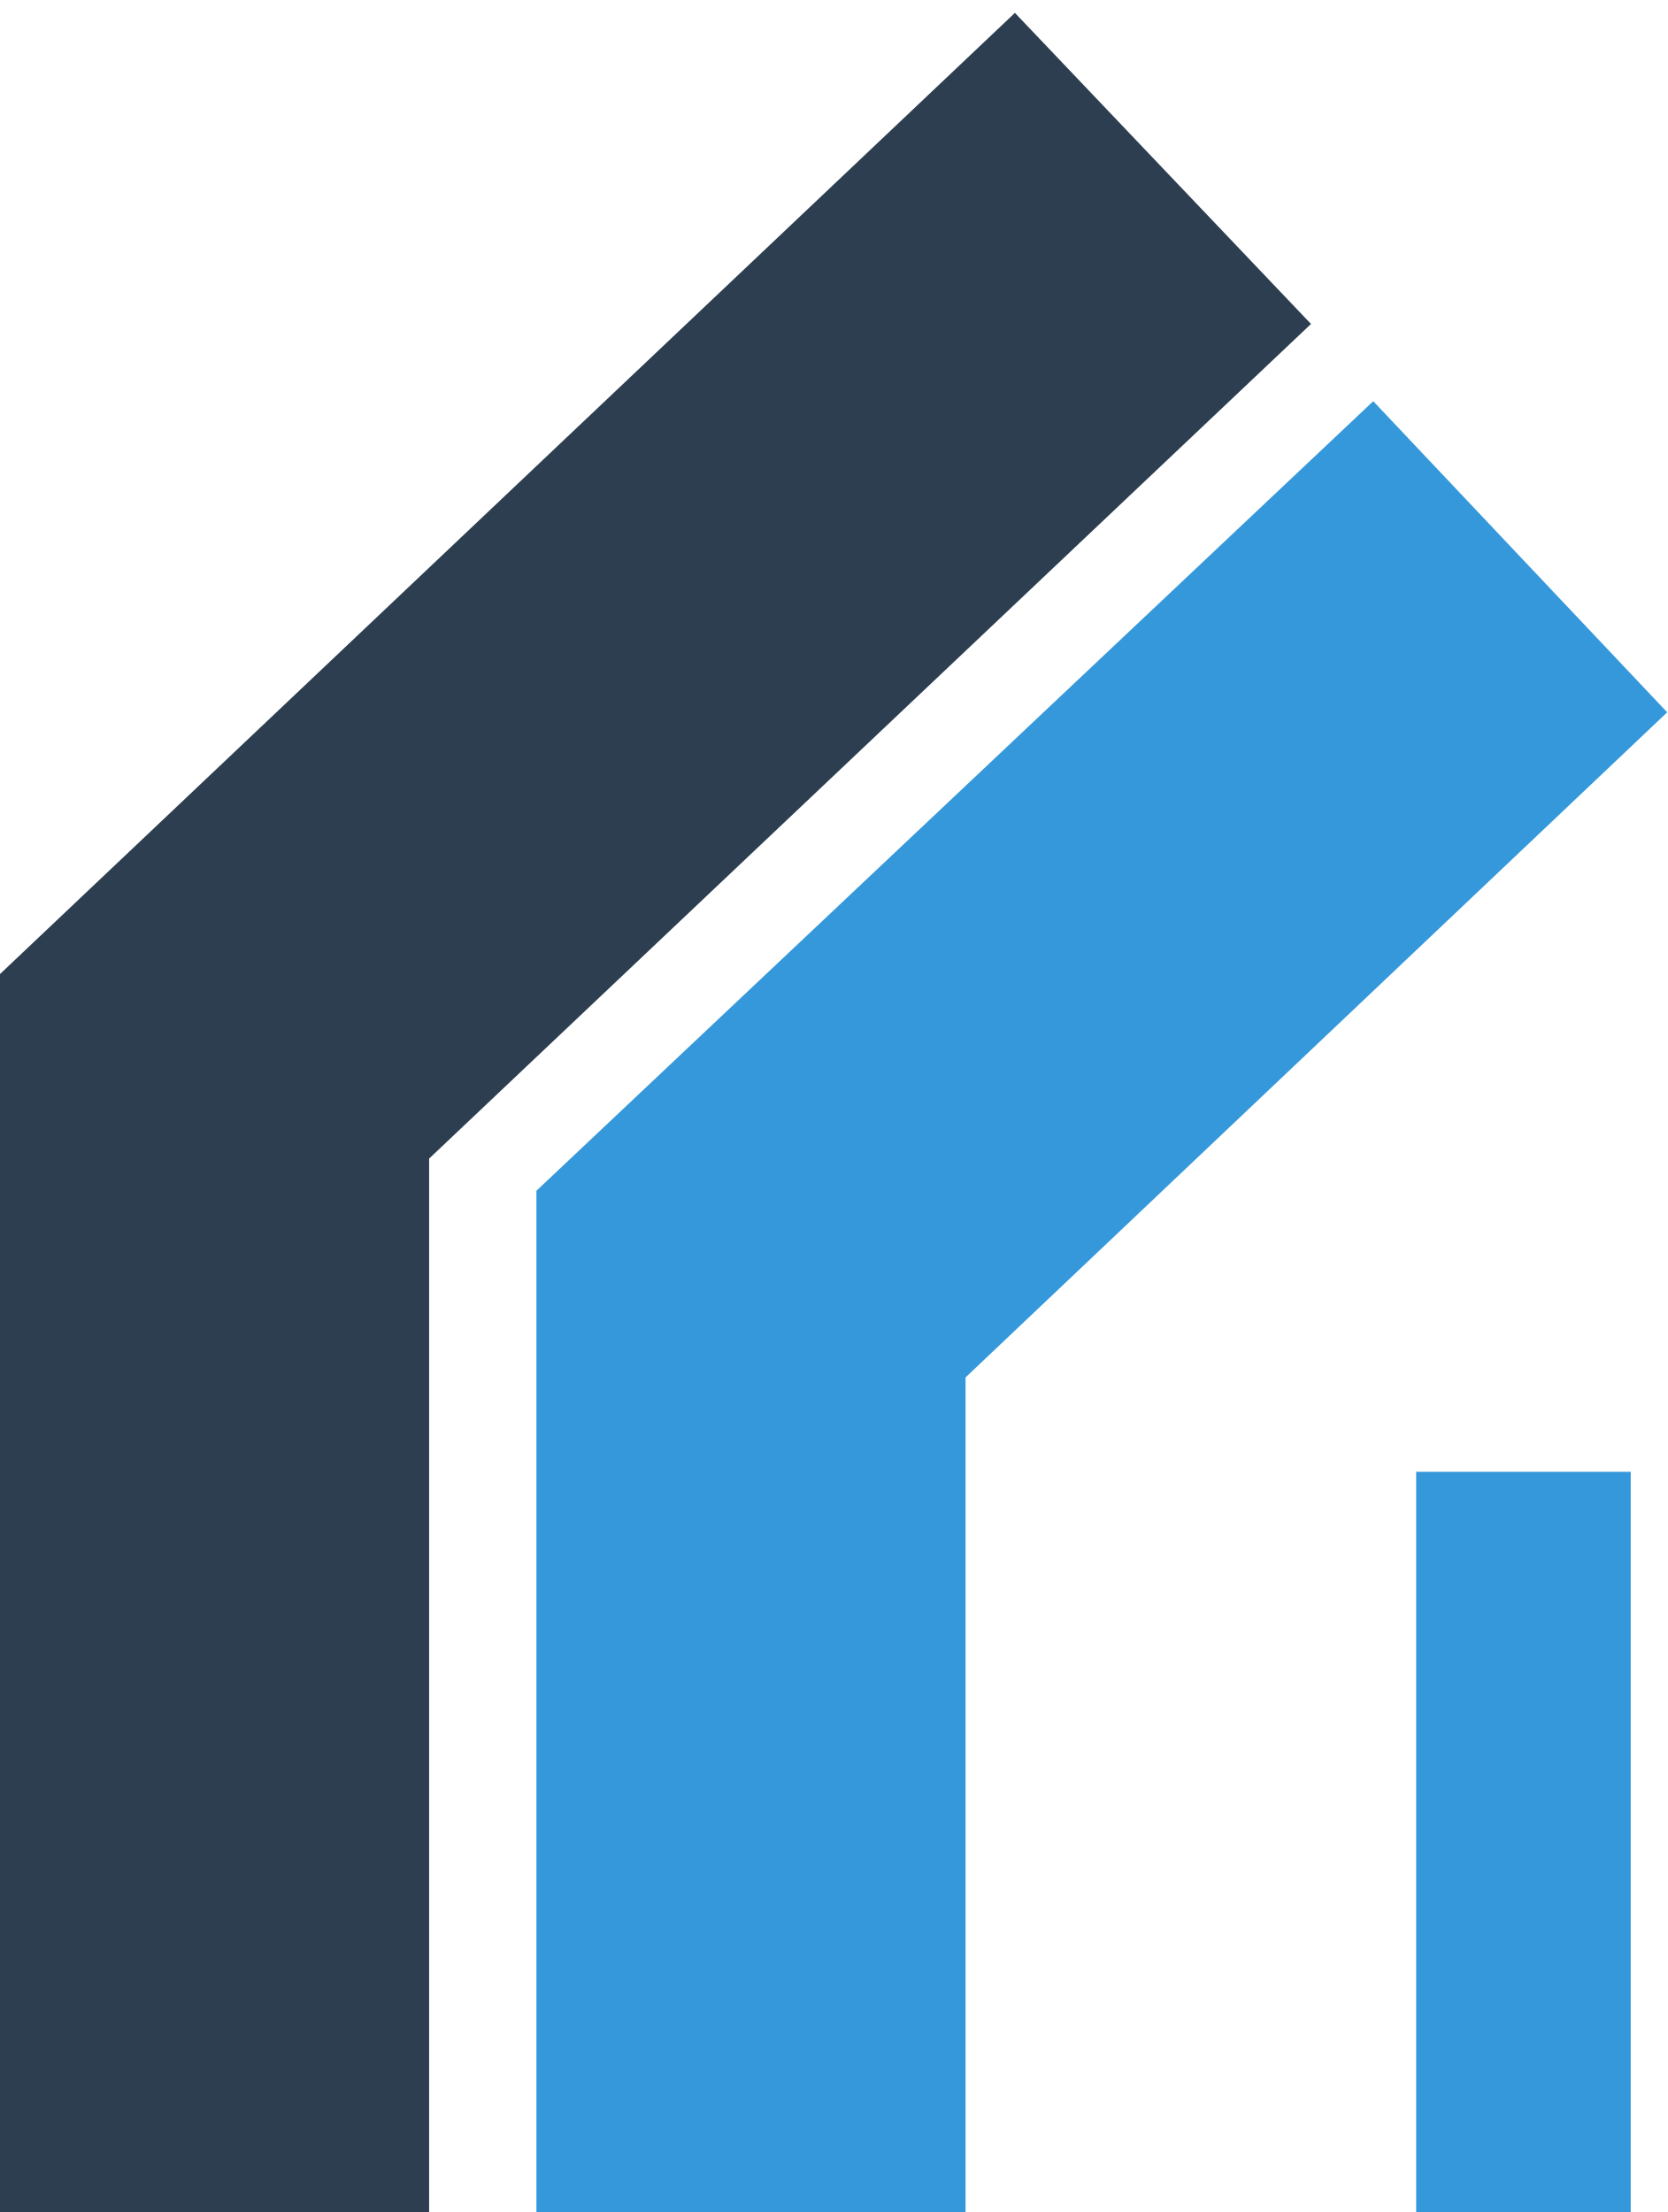
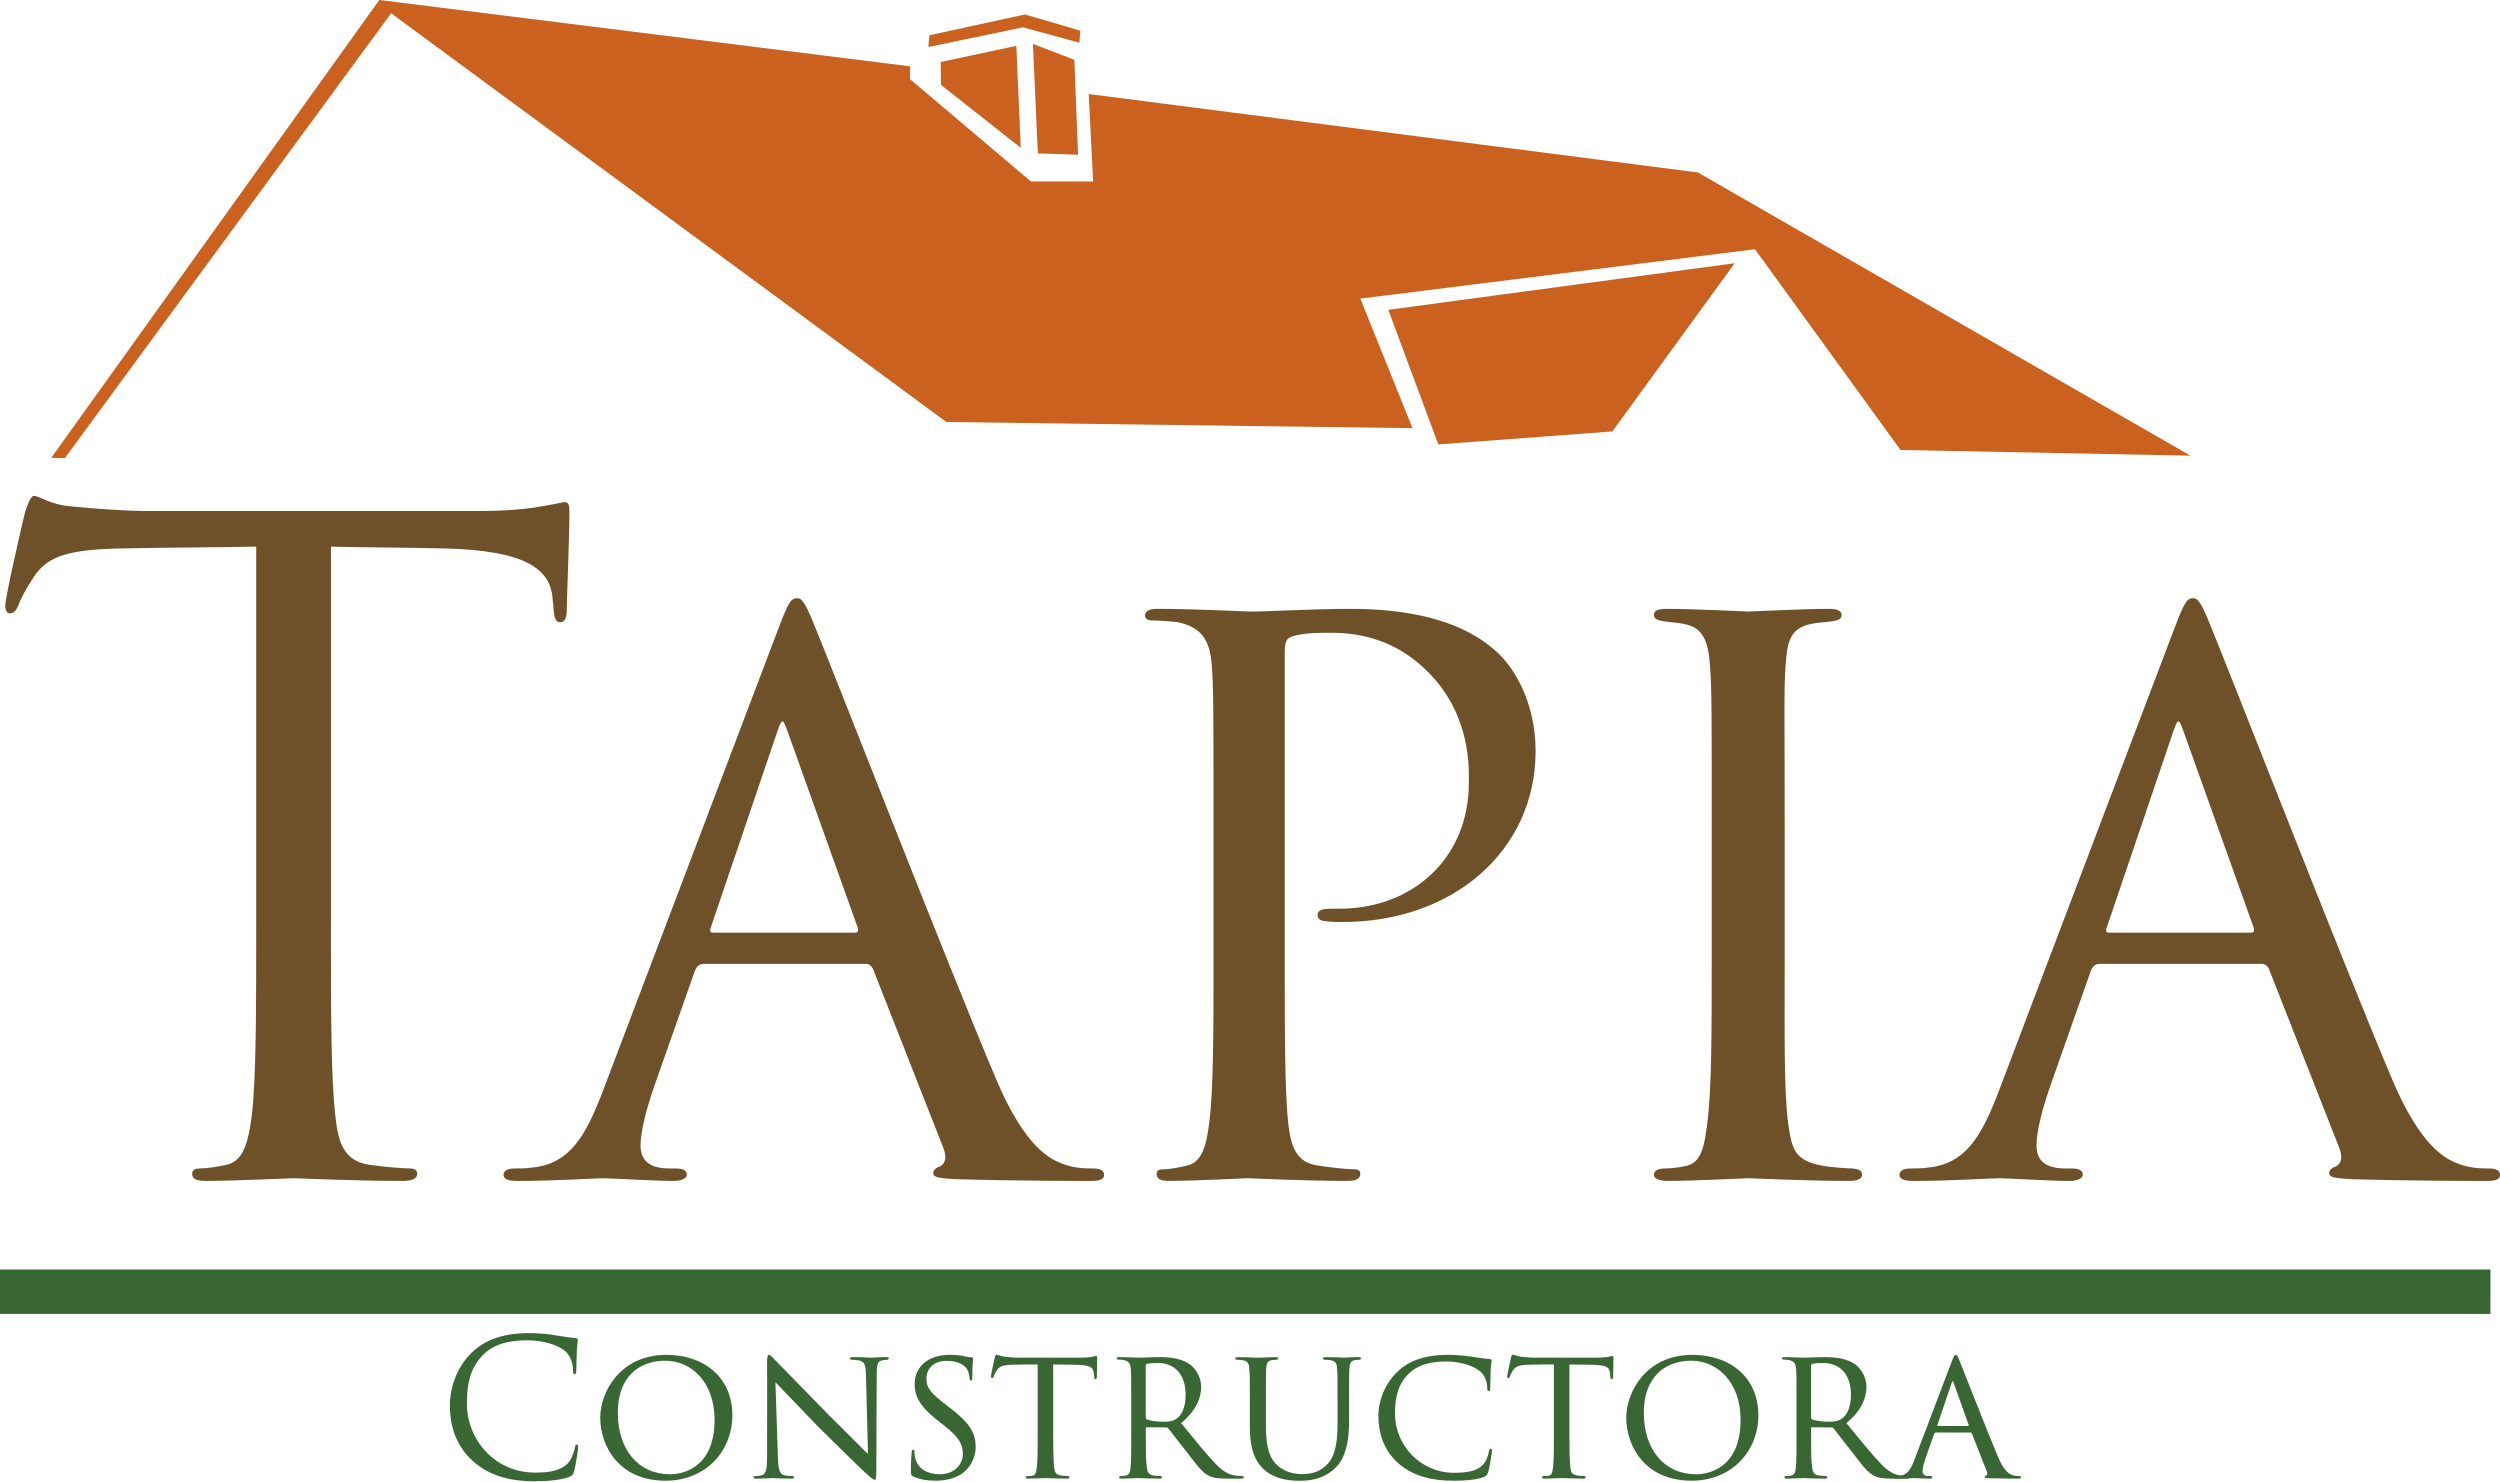
- <svg xmlns="http://www.w3.org/2000/svg" version="1.1" x="0" y="0" width="77.7" height="103.1" viewBox="0 0 77.7 103.1" enable-background="new 0 0 77.7 103.1" xml:space="preserve">
-   <polygon fill="#2C3E50" points="20 103.6 0 103.6 0 45.4 47.3 0.6 61.1 15.1 20 54 " />
-   <polygon fill="#3498DB" points="45 103.6 25 103.6 25 55.5 64 18.7 77.7 33.2 45 64.2 " />
-   <rect x="66" y="68.6" fill="#3498DB" width="10" height="35" />
+ <svg xmlns="http://www.w3.org/2000/svg" version="1.1" id="Capa_1" x="0px" y="0px" width="168.772px" height="100px" viewBox="0 0 168.772 100" enable-background="new 0 0 168.772 100" xml:space="preserve">
+   <g>
+     <path fill="#396733" d="M31.912,98.622c-1.237-1.11-1.543-2.564-1.543-3.776c0-0.854,0.293-2.348,1.429-3.483   c0.766-0.766,1.926-1.365,3.892-1.365c0.509,0,1.225,0.038,1.849,0.154c0.485,0.088,0.881,0.126,1.353,0.19   c0.09,0.013,0.115,0.064,0.115,0.141c0,0.102-0.039,0.256-0.064,0.714c-0.025,0.421-0.025,1.123-0.038,1.314   s-0.039,0.269-0.115,0.269c-0.089,0-0.102-0.09-0.102-0.269c0-0.497-0.204-1.021-0.536-1.301c-0.447-0.383-1.43-0.728-2.552-0.728   c-1.697,0-2.488,0.497-2.934,0.932c-0.931,0.893-1.148,2.028-1.148,3.33c0,2.437,1.875,4.669,4.605,4.669   c0.957,0,1.709-0.115,2.22-0.638c0.268-0.281,0.434-0.843,0.472-1.071c0.025-0.141,0.05-0.192,0.127-0.192   c0.064,0,0.09,0.09,0.09,0.192c0,0.088-0.153,1.198-0.281,1.633c-0.077,0.241-0.103,0.268-0.332,0.369   c-0.51,0.205-1.48,0.294-2.297,0.294C34.208,100,32.919,99.527,31.912,98.622" />
+     <path fill="#396733" d="M40.522,95.7c0-1.697,1.313-4.235,4.465-4.235c2.526,0,4.453,1.505,4.453,4.07   c0,2.437-1.799,4.426-4.516,4.426C41.797,99.96,40.522,97.639,40.522,95.7 M48.24,95.853c0-2.564-1.582-3.993-3.33-3.993   c-1.773,0-3.203,1.097-3.203,3.508c0,2.501,1.391,4.159,3.534,4.159C46.097,99.527,48.24,99.093,48.24,95.853" />
+     <path fill="#396733" d="M51.785,91.988c0-0.396,0.039-0.523,0.141-0.523c0.089,0,0.307,0.255,0.396,0.345   c0.115,0.127,1.888,1.938,3.674,3.764c0.995,0.969,2.271,2.283,2.603,2.589l-0.14-5.307c-0.013-0.689-0.09-0.919-0.434-1.009   c-0.218-0.037-0.409-0.05-0.498-0.05c-0.127,0-0.153-0.051-0.153-0.103c0-0.064,0.102-0.077,0.229-0.077   c0.549,0,1.085,0.039,1.2,0.039c0.127,0,0.523-0.039,1.021-0.039c0.14,0,0.178,0.013,0.178,0.077c0,0.052-0.039,0.09-0.115,0.103   c-0.077,0.013-0.179,0.013-0.318,0.038c-0.293,0.063-0.384,0.191-0.384,0.957l-0.025,6.404c0,0.638-0.025,0.702-0.114,0.702   c-0.09,0-0.217-0.09-0.842-0.677c-0.052-0.025-1.825-1.786-2.935-2.87c-1.327-1.379-2.603-2.705-2.921-3.037l0.166,4.989   c0.026,0.88,0.102,1.211,0.421,1.288c0.204,0.051,0.421,0.051,0.523,0.051c0.103,0,0.153,0.038,0.153,0.089   c0,0.063-0.064,0.09-0.205,0.09c-0.689,0-1.148-0.038-1.237-0.038s-0.561,0.038-1.11,0.038c-0.115,0-0.191-0.013-0.191-0.09   c0-0.051,0.05-0.089,0.178-0.089c0.089,0,0.229,0,0.396-0.051c0.281-0.09,0.344-0.435,0.344-1.365   C51.785,92.14,51.798,94.105,51.785,91.988" />
+     <path fill="#396733" d="M61.659,99.68c-0.166-0.076-0.166-0.127-0.166-0.434c0-0.587,0.038-1.021,0.051-1.199   c0.014-0.115,0.039-0.179,0.102-0.179c0.064,0,0.089,0.038,0.089,0.128c0,0.076,0,0.229,0.038,0.382   c0.166,0.83,0.919,1.148,1.659,1.148c1.059,0,1.57-0.727,1.57-1.365c0-0.727-0.332-1.173-1.263-1.926l-0.511-0.396   c-1.225-0.982-1.48-1.659-1.48-2.411c0-1.174,0.931-1.965,2.36-1.965c0.446,0,0.752,0.038,1.033,0.103   c0.242,0.05,0.344,0.063,0.434,0.063c0.09,0,0.115,0.025,0.115,0.076s-0.051,0.497-0.051,1.237c0,0.192-0.026,0.268-0.089,0.268   c-0.064,0-0.077-0.05-0.089-0.14c-0.013-0.115-0.039-0.383-0.153-0.6c-0.064-0.114-0.357-0.6-1.429-0.6   c-0.765,0-1.34,0.459-1.34,1.225c0,0.601,0.307,0.97,1.365,1.773l0.294,0.229c1.327,1.021,1.67,1.697,1.67,2.603   c0,0.459-0.191,1.275-0.969,1.813c-0.497,0.318-1.11,0.445-1.722,0.445C62.641,99.96,62.144,99.898,61.659,99.68" />
+     <path fill="#396733" d="M71.098,96.669c0,0.982,0.013,1.889,0.064,2.36c0.039,0.307,0.064,0.484,0.383,0.562   c0.153,0.038,0.395,0.052,0.497,0.052s0.153,0.037,0.153,0.075c0,0.063-0.038,0.103-0.166,0.103c-0.651,0-1.403-0.039-1.455-0.039   c-0.051,0-0.803,0.039-1.135,0.039c-0.141,0-0.191-0.025-0.191-0.09c0-0.038,0.038-0.088,0.14-0.088s0.178,0,0.281-0.014   c0.242-0.038,0.28-0.191,0.332-0.625c0.051-0.459,0.051-1.379,0.051-2.335v-4.555c-0.421,0-1.097,0-1.608,0.014   c-0.816,0.012-0.996,0.14-1.174,0.408c-0.115,0.178-0.166,0.331-0.191,0.396c-0.038,0.089-0.064,0.101-0.114,0.101   c-0.051,0-0.064-0.051-0.064-0.114c-0.013-0.076,0.178-0.918,0.255-1.263c0.038-0.153,0.077-0.204,0.115-0.204   c0.09,0,0.332,0.115,0.562,0.14c0.446,0.052,0.803,0.064,0.816,0.064h4.185c0.357,0,0.74-0.026,0.918-0.064   c0.167-0.038,0.205-0.05,0.243-0.05c0.051,0,0.077,0.063,0.077,0.114c0,0.357-0.026,1.199-0.026,1.301   c0,0.115-0.051,0.153-0.089,0.153c-0.064,0-0.089-0.051-0.089-0.153c0-0.038,0-0.05-0.013-0.178   c-0.051-0.511-0.217-0.639-1.505-0.65c-0.485,0-0.88-0.014-1.25-0.014V96.669z" />
+     <path fill="#396733" d="M76.367,94.755c0-1.684,0-1.99-0.026-2.334c-0.025-0.345-0.115-0.536-0.51-0.612   c-0.077-0.013-0.204-0.025-0.307-0.025c-0.088,0-0.14-0.026-0.14-0.077c0-0.052,0.038-0.09,0.153-0.09   c0.548,0,1.327,0.038,1.352,0.038c0.115,0,0.983-0.038,1.34-0.038c0.715,0,1.493,0.064,2.093,0.485   c0.242,0.179,0.765,0.689,0.765,1.557c0,0.701-0.345,1.595-1.352,2.411c0.931,1.147,1.697,2.093,2.347,2.769   c0.613,0.625,0.996,0.728,1.353,0.778c0.089,0.013,0.357,0.024,0.396,0.024c0.102,0,0.14,0.039,0.14,0.09   c0,0.063-0.051,0.09-0.229,0.09h-0.893c-0.6,0-0.88-0.038-1.161-0.153c-0.536-0.229-0.919-0.804-1.582-1.658   c-0.498-0.613-1.008-1.302-1.225-1.569c-0.052-0.051-0.077-0.076-0.153-0.076l-1.315-0.013c-0.05,0-0.063,0.013-0.063,0.063v0.179   c0,1.021,0,1.952,0.063,2.411c0.039,0.306,0.077,0.562,0.498,0.612c0.127,0.013,0.268,0.024,0.37,0.024   c0.115,0,0.166,0.039,0.166,0.077c0,0.064-0.051,0.103-0.179,0.103c-0.663,0-1.378-0.038-1.429-0.038   c-0.204,0-0.765,0.038-1.109,0.038c-0.128,0-0.179-0.026-0.179-0.103c0-0.038,0.077-0.077,0.153-0.077c0.089,0,0.179,0,0.281-0.024   c0.217-0.039,0.293-0.179,0.332-0.485c0.063-0.459,0.051-1.505,0.051-2.461V94.755z M77.349,95.662   c0,0.063,0.013,0.128,0.063,0.153c0.167,0.089,0.677,0.165,1.136,0.165c0.267,0,0.586-0.013,0.854-0.19   c0.383-0.242,0.638-0.804,0.638-1.62c0-1.391-0.74-2.156-1.875-2.156c-0.319,0-0.587,0.025-0.74,0.063   c-0.038,0.013-0.077,0.051-0.077,0.114V95.662z" />
+     <path fill="#396733" d="M85.461,96.274c0,1.557,0.293,2.221,0.778,2.653c0.549,0.485,1.161,0.587,1.684,0.587   c0.663,0,1.264-0.178,1.747-0.739c0.511-0.588,0.626-1.558,0.626-2.667v-1.352c0-1.672,0-1.965-0.025-2.311   c-0.025-0.369-0.064-0.562-0.472-0.624c-0.09-0.013-0.243-0.025-0.357-0.025c-0.076,0-0.128-0.038-0.128-0.076   c0-0.078,0.063-0.104,0.179-0.104c0.549,0,1.187,0.039,1.237,0.039c0.063,0,0.612-0.039,0.971-0.039   c0.126,0,0.178,0.025,0.178,0.09c0,0.052-0.052,0.09-0.127,0.09c-0.077,0-0.103,0-0.23,0.013c-0.356,0.037-0.408,0.268-0.434,0.637   c-0.013,0.346-0.013,0.639-0.013,2.311v1.135c0,1.148-0.127,2.526-1.033,3.305c-0.829,0.702-1.646,0.765-2.335,0.765   c-0.356,0-1.556,0-2.386-0.765c-0.548-0.511-0.944-1.276-0.944-2.857v-1.582c0-1.685,0-1.978-0.039-2.322   c-0.012-0.345-0.076-0.562-0.472-0.612c-0.076-0.013-0.23-0.025-0.332-0.025c-0.089,0-0.14-0.038-0.14-0.076   c0-0.078,0.051-0.104,0.191-0.104c0.548,0,1.237,0.039,1.327,0.039c0.102,0,0.854-0.039,1.2-0.039c0.14,0,0.178,0.025,0.178,0.09   c0,0.063-0.09,0.09-0.152,0.09c-0.077,0-0.179,0.013-0.282,0.025c-0.305,0.037-0.356,0.255-0.382,0.612   c-0.013,0.345-0.013,0.638-0.013,2.322V96.274z" />
+     <path fill="#396733" d="M94.416,98.8c-1.084-0.944-1.364-2.194-1.364-3.253c0-0.716,0.28-1.979,1.288-2.947   c0.689-0.664,1.723-1.136,3.432-1.136c0.587,0,1.06,0.051,1.685,0.14c0.408,0.064,0.816,0.128,1.123,0.142   c0.102,0,0.114,0.063,0.114,0.126c0,0.104-0.038,0.218-0.064,0.626c-0.013,0.357-0.013,1.021-0.025,1.174   c-0.013,0.179-0.037,0.242-0.102,0.242c-0.089,0-0.103-0.076-0.103-0.242c0-0.37-0.178-0.867-0.497-1.11   c-0.384-0.331-1.276-0.65-2.259-0.65c-1.416,0-2.066,0.396-2.449,0.739c-0.829,0.754-1.021,1.672-1.021,2.795   c0,2.118,1.723,3.98,3.969,3.98c0.866,0,1.505-0.089,1.951-0.523c0.23-0.242,0.357-0.562,0.421-0.918   c0.026-0.128,0.064-0.192,0.141-0.192c0.063,0,0.063,0.09,0.063,0.18c0,0.102-0.166,1.136-0.255,1.415   c-0.076,0.205-0.115,0.244-0.293,0.319c-0.447,0.192-1.302,0.256-2.017,0.256C96.47,99.961,95.322,99.578,94.416,98.8" />
+     <path fill="#396733" d="M105.948,96.669c0,0.982,0.013,1.889,0.063,2.36c0.038,0.307,0.063,0.484,0.383,0.562   c0.153,0.038,0.396,0.052,0.498,0.052c0.102,0,0.152,0.037,0.152,0.075c0,0.063-0.038,0.103-0.165,0.103   c-0.651,0-1.403-0.039-1.455-0.039s-0.804,0.039-1.136,0.039c-0.14,0-0.19-0.025-0.19-0.09c0-0.038,0.038-0.088,0.14-0.088   s0.179,0,0.281-0.014c0.242-0.038,0.28-0.191,0.331-0.625c0.052-0.459,0.052-1.379,0.052-2.335v-4.555   c-0.421,0-1.098,0-1.608,0.014c-0.815,0.012-0.995,0.14-1.173,0.408c-0.115,0.178-0.166,0.331-0.191,0.396   c-0.039,0.089-0.064,0.101-0.115,0.101s-0.063-0.051-0.063-0.114c-0.013-0.076,0.179-0.918,0.255-1.263   c0.038-0.153,0.076-0.204,0.115-0.204c0.089,0,0.331,0.115,0.561,0.14c0.447,0.052,0.804,0.064,0.816,0.064h4.186   c0.357,0,0.74-0.026,0.918-0.064c0.166-0.038,0.205-0.05,0.243-0.05c0.05,0,0.076,0.063,0.076,0.114   c0,0.357-0.026,1.199-0.026,1.301c0,0.115-0.05,0.153-0.088,0.153c-0.064,0-0.09-0.051-0.09-0.153c0-0.038,0-0.05-0.013-0.178   c-0.052-0.511-0.217-0.639-1.506-0.65c-0.485,0-0.88-0.014-1.25-0.014V96.669z" />
+     <path fill="#396733" d="M109.787,95.7c0-1.697,1.313-4.235,4.465-4.235c2.526,0,4.453,1.505,4.453,4.07   c0,2.437-1.799,4.426-4.517,4.426C111.062,99.96,109.787,97.639,109.787,95.7 M117.505,95.853c0-2.564-1.582-3.993-3.329-3.993   c-1.774,0-3.204,1.097-3.204,3.508c0,2.501,1.392,4.159,3.535,4.159C115.362,99.527,117.505,99.093,117.505,95.853" />
+     <path fill="#396733" d="M121.28,94.755c0-1.684,0-1.99-0.025-2.334c-0.025-0.345-0.115-0.536-0.511-0.612   c-0.076-0.013-0.203-0.025-0.306-0.025c-0.089,0-0.141-0.026-0.141-0.077c0-0.052,0.038-0.09,0.153-0.09   c0.549,0,1.326,0.038,1.352,0.038c0.115,0,0.983-0.038,1.34-0.038c0.715,0,1.493,0.064,2.093,0.485   c0.242,0.179,0.766,0.689,0.766,1.557c0,0.701-0.346,1.595-1.353,2.411c0.932,1.147,1.697,2.093,2.347,2.769   c0.613,0.625,0.996,0.728,1.353,0.778c0.09,0.013,0.358,0.024,0.396,0.024c0.102,0,0.14,0.039,0.14,0.09   c0,0.063-0.051,0.09-0.229,0.09h-0.893c-0.6,0-0.881-0.038-1.161-0.153c-0.536-0.229-0.919-0.804-1.582-1.658   c-0.498-0.613-1.008-1.302-1.224-1.569c-0.052-0.051-0.077-0.076-0.154-0.076l-1.314-0.013c-0.051,0-0.063,0.013-0.063,0.063v0.179   c0,1.021,0,1.952,0.063,2.411c0.038,0.306,0.077,0.562,0.498,0.612c0.128,0.013,0.269,0.024,0.37,0.024   c0.114,0,0.166,0.039,0.166,0.077c0,0.064-0.052,0.103-0.179,0.103c-0.664,0-1.379-0.038-1.429-0.038   c-0.205,0-0.766,0.038-1.11,0.038c-0.127,0-0.179-0.026-0.179-0.103c0-0.038,0.077-0.077,0.153-0.077c0.089,0,0.179,0,0.28-0.024   c0.217-0.039,0.294-0.179,0.332-0.485c0.063-0.459,0.051-1.505,0.051-2.461V94.755z M122.262,95.662   c0,0.063,0.013,0.128,0.063,0.153c0.166,0.089,0.677,0.165,1.136,0.165c0.268,0,0.587-0.013,0.855-0.19   c0.382-0.242,0.638-0.804,0.638-1.62c0-1.391-0.74-2.156-1.876-2.156c-0.319,0-0.587,0.025-0.74,0.063   c-0.038,0.013-0.076,0.051-0.076,0.114V95.662z" />
+     <path fill="#396733" d="M130.694,96.708c-0.063,0-0.103,0.038-0.127,0.103l-0.562,1.595c-0.128,0.357-0.218,0.702-0.218,0.905   c0,0.229,0.141,0.333,0.421,0.333h0.09c0.115,0,0.152,0.037,0.152,0.088c0,0.064-0.102,0.09-0.19,0.09   c-0.28,0-0.867-0.038-1.009-0.038c-0.127,0-0.688,0.038-1.225,0.038c-0.14,0-0.203-0.025-0.203-0.09   c0-0.051,0.051-0.088,0.152-0.088c0.063,0,0.179,0,0.256-0.014c0.548-0.052,0.765-0.472,0.981-1.008l2.553-6.724   c0.14-0.369,0.178-0.434,0.268-0.434c0.063,0,0.114,0.051,0.255,0.407c0.179,0.422,1.913,4.874,2.59,6.469   c0.421,1.009,0.791,1.174,0.969,1.237c0.167,0.065,0.346,0.065,0.435,0.065s0.153,0.024,0.153,0.088c0,0.064-0.052,0.09-0.191,0.09   c-0.128,0-1.084,0-1.939-0.025c-0.242-0.013-0.319-0.025-0.319-0.09c0-0.038,0.039-0.076,0.09-0.089   c0.051-0.025,0.127-0.09,0.051-0.28l-1.008-2.565c-0.025-0.038-0.051-0.063-0.102-0.063H130.694z M132.862,96.261   c0.052,0,0.052-0.038,0.039-0.077l-1.008-2.818c-0.063-0.179-0.077-0.179-0.141,0l-0.956,2.818c-0.026,0.052,0,0.077,0.025,0.077   H132.862z" />
+     <line fill="none" stroke="#396733" stroke-width="3" stroke-miterlimit="10" x1="168.128" y1="87.201" x2="0" y2="87.201" />
+     <path fill="#6E5128" d="M22.34,62.305c0,5.766,0,10.511,0.301,13.033c0.18,1.742,0.54,3.063,2.342,3.304   c0.841,0.12,2.162,0.24,2.703,0.24c0.36,0,0.48,0.18,0.48,0.359c0,0.301-0.299,0.481-0.96,0.481c-3.303,0-7.087-0.181-7.387-0.181   c-0.301,0-4.085,0.181-5.887,0.181c-0.66,0-0.961-0.12-0.961-0.481c0-0.18,0.121-0.359,0.481-0.359c0.54,0,1.261-0.12,1.802-0.24   c1.202-0.24,1.501-1.562,1.742-3.304c0.301-2.522,0.301-7.268,0.301-13.033V36.9c-2.943,0.059-5.946,0.059-8.889,0.12   c-3.724,0.06-5.166,0.48-6.126,1.922c-0.661,1.021-0.841,1.441-1.021,1.862c-0.181,0.481-0.361,0.601-0.601,0.601   c-0.181,0-0.3-0.18-0.3-0.541c0-0.601,1.201-5.766,1.321-6.246c0.12-0.36,0.36-1.141,0.601-1.141c0.42,0,1.021,0.6,2.642,0.721   c1.742,0.18,4.024,0.3,4.745,0.3h22.523c1.921,0,3.303-0.12,4.264-0.3c0.901-0.121,1.442-0.3,1.682-0.3   c0.301,0,0.301,0.36,0.301,0.721c0,1.802-0.18,5.946-0.18,6.607c0,0.541-0.18,0.781-0.42,0.781c-0.3,0-0.42-0.181-0.48-1.021   c0-0.241-0.06-0.42-0.06-0.661c-0.181-1.802-1.622-3.183-7.388-3.303c-2.523-0.061-5.045-0.061-7.568-0.12V62.305z" />
+     <path fill="#6E5128" d="M47.507,65.068c-0.3,0-0.48,0.181-0.6,0.481l-2.643,7.507c-0.601,1.682-1.021,3.304-1.021,4.264   c0,1.082,0.661,1.563,1.982,1.563h0.42c0.541,0,0.721,0.18,0.721,0.421c0,0.3-0.481,0.42-0.901,0.42   c-1.322,0-4.084-0.181-4.745-0.181c-0.6,0-3.243,0.181-5.766,0.181c-0.661,0-0.961-0.12-0.961-0.42   c0-0.241,0.241-0.421,0.721-0.421c0.3,0,0.841,0,1.201-0.061c2.583-0.24,3.604-2.222,4.625-4.745l12.012-31.651   c0.661-1.742,0.841-2.042,1.261-2.042c0.3,0,0.541,0.24,1.202,1.922c0.84,1.982,9.009,22.943,12.192,30.451   c1.982,4.744,3.724,5.524,4.565,5.825c0.781,0.301,1.622,0.301,2.042,0.301c0.42,0,0.721,0.12,0.721,0.421   c0,0.3-0.241,0.42-0.901,0.42c-0.601,0-5.105,0-9.129-0.12c-1.142-0.061-1.501-0.121-1.501-0.421c0-0.18,0.18-0.36,0.42-0.42   c0.24-0.12,0.6-0.421,0.24-1.321l-4.745-12.072c-0.12-0.181-0.24-0.301-0.481-0.301H47.507z M57.717,62.965   c0.241,0,0.241-0.18,0.181-0.36l-4.745-13.273c-0.3-0.84-0.36-0.84-0.66,0l-4.505,13.273c-0.121,0.241,0,0.36,0.12,0.36H57.717z" />
+     <path fill="#6E5128" d="M81.923,55.879c0-8.289,0-9.37-0.12-10.992c-0.121-1.562-0.601-2.522-2.283-2.883   c-0.42-0.061-1.381-0.121-1.862-0.121c-0.12,0-0.36-0.12-0.36-0.3c0-0.36,0.301-0.48,0.841-0.48c2.583,0,5.886,0.181,6.247,0.181   c1.26,0,4.324-0.181,6.787-0.181c6.606,0,9.009,2.163,9.851,2.883c1.141,1.021,2.642,3.363,2.642,6.727   c0,6.667-5.525,11.532-13.033,11.532c-0.239,0-0.84,0-1.141-0.061c-0.24,0-0.54-0.12-0.54-0.36c0-0.48,0.359-0.48,1.501-0.48   c4.745,0,8.709-3.243,8.709-8.528c0-0.782,0.18-4.384-2.583-7.268c-2.942-3.123-6.366-2.823-7.448-2.823   c-0.779,0-1.681,0.121-2.041,0.3c-0.301,0.121-0.36,0.541-0.36,0.961v20.78c0,4.625,0,8.95,0.24,11.112   c0.18,1.44,0.48,2.643,2.102,2.822c0.722,0.12,1.923,0.241,2.403,0.241c0.24,0,0.359,0.119,0.359,0.299   c0,0.301-0.24,0.481-0.84,0.481c-3.123,0-6.487-0.181-6.788-0.181c-0.06,0-3.604,0.181-5.285,0.181   c-0.541,0-0.841-0.12-0.841-0.481c0-0.18,0.121-0.299,0.42-0.299c0.42,0,1.081-0.121,1.562-0.241   c1.081-0.18,1.381-1.382,1.561-2.822c0.301-2.162,0.301-6.487,0.301-10.991V55.879z" />
+     <path fill="#6E5128" d="M115.558,55.879c0-7.929,0-9.37-0.12-10.992s-0.48-2.522-1.741-2.763c-0.602-0.12-1.021-0.12-1.382-0.181   c-0.421-0.06-0.66-0.18-0.66-0.42c0-0.3,0.239-0.42,0.901-0.42c1.86,0,5.284,0.181,5.465,0.181c0.24,0,3.724-0.181,5.405-0.181   c0.601,0,0.901,0.12,0.901,0.42c0,0.241-0.181,0.36-0.661,0.42c-0.36,0.061-0.661,0.061-1.081,0.12   c-1.741,0.24-1.921,1.142-2.042,2.883c-0.12,1.622-0.061,3.002-0.061,10.932v9.009c0,4.625-0.06,8.829,0.241,10.991   c0.239,1.741,0.479,2.402,2.042,2.763c0.78,0.18,2.042,0.239,2.281,0.239c0.541,0.062,0.662,0.181,0.662,0.422   c0,0.239-0.241,0.42-0.842,0.42c-3.063,0-6.547-0.181-6.847-0.181c-0.181,0-3.724,0.181-5.405,0.181   c-0.541,0-0.961-0.12-0.961-0.42c0-0.241,0.239-0.422,0.78-0.422c0.301,0,0.961-0.06,1.442-0.18   c1.021-0.24,1.201-1.441,1.381-2.882c0.3-2.163,0.3-6.428,0.3-10.932V55.879z" />
+     <path fill="#6E5128" d="M141.745,65.068c-0.3,0-0.48,0.181-0.6,0.481l-2.643,7.507c-0.602,1.682-1.021,3.304-1.021,4.264   c0,1.082,0.66,1.563,1.982,1.563h0.42c0.54,0,0.721,0.18,0.721,0.421c0,0.3-0.48,0.42-0.9,0.42c-1.321,0-4.085-0.181-4.745-0.181   c-0.602,0-3.243,0.181-5.766,0.181c-0.661,0-0.961-0.12-0.961-0.42c0-0.241,0.239-0.421,0.721-0.421c0.3,0,0.841,0,1.201-0.061   c2.582-0.24,3.604-2.222,4.625-4.745l12.011-31.651c0.661-1.742,0.842-2.042,1.262-2.042c0.301,0,0.541,0.24,1.202,1.922   c0.841,1.982,9.009,22.943,12.192,30.451c1.981,4.744,3.724,5.524,4.564,5.825c0.78,0.301,1.621,0.301,2.042,0.301   c0.42,0,0.72,0.12,0.72,0.421c0,0.3-0.239,0.42-0.9,0.42c-0.601,0-5.104,0-9.129-0.12c-1.141-0.061-1.502-0.121-1.502-0.421   c0-0.18,0.18-0.36,0.421-0.42c0.24-0.12,0.601-0.421,0.24-1.321l-4.745-12.072c-0.12-0.181-0.24-0.301-0.48-0.301H141.745z    M151.956,62.965c0.24,0,0.24-0.18,0.181-0.36l-4.745-13.273c-0.301-0.84-0.36-0.84-0.66,0l-4.505,13.273   c-0.12,0.241,0,0.36,0.12,0.36H151.956z" />
+     <polygon fill="#CA611F" points="3.456,30.912 25.606,0 61.445,4.48 61.429,5.34 69.594,12.249 73.797,12.249 73.497,6.349    114.621,11.643 147.874,30.762 128.301,30.378 118.477,16.826 91.836,20.159 95.356,28.905 63.888,28.488 26.404,0.896    4.38,30.926  " />
+     <polyline fill="#CA611F" points="63.496,4.187 68.61,3.095 68.91,9.979 63.529,5.735 63.501,4.097  " />
+     <polygon fill="#CA611F" points="69.732,2.963 72.528,4.038 72.779,10.445 70.063,10.356  " />
+     <polygon fill="#CA611F" points="62.741,2.381 69.195,0.976 72.936,2.075 72.869,2.884 69.058,1.843 62.675,3.174  " />
+     <polygon fill="#CA611F" points="97.098,30.003 93.722,20.915 117.108,17.77 108.848,29.125  " />
+   </g>
</svg>
